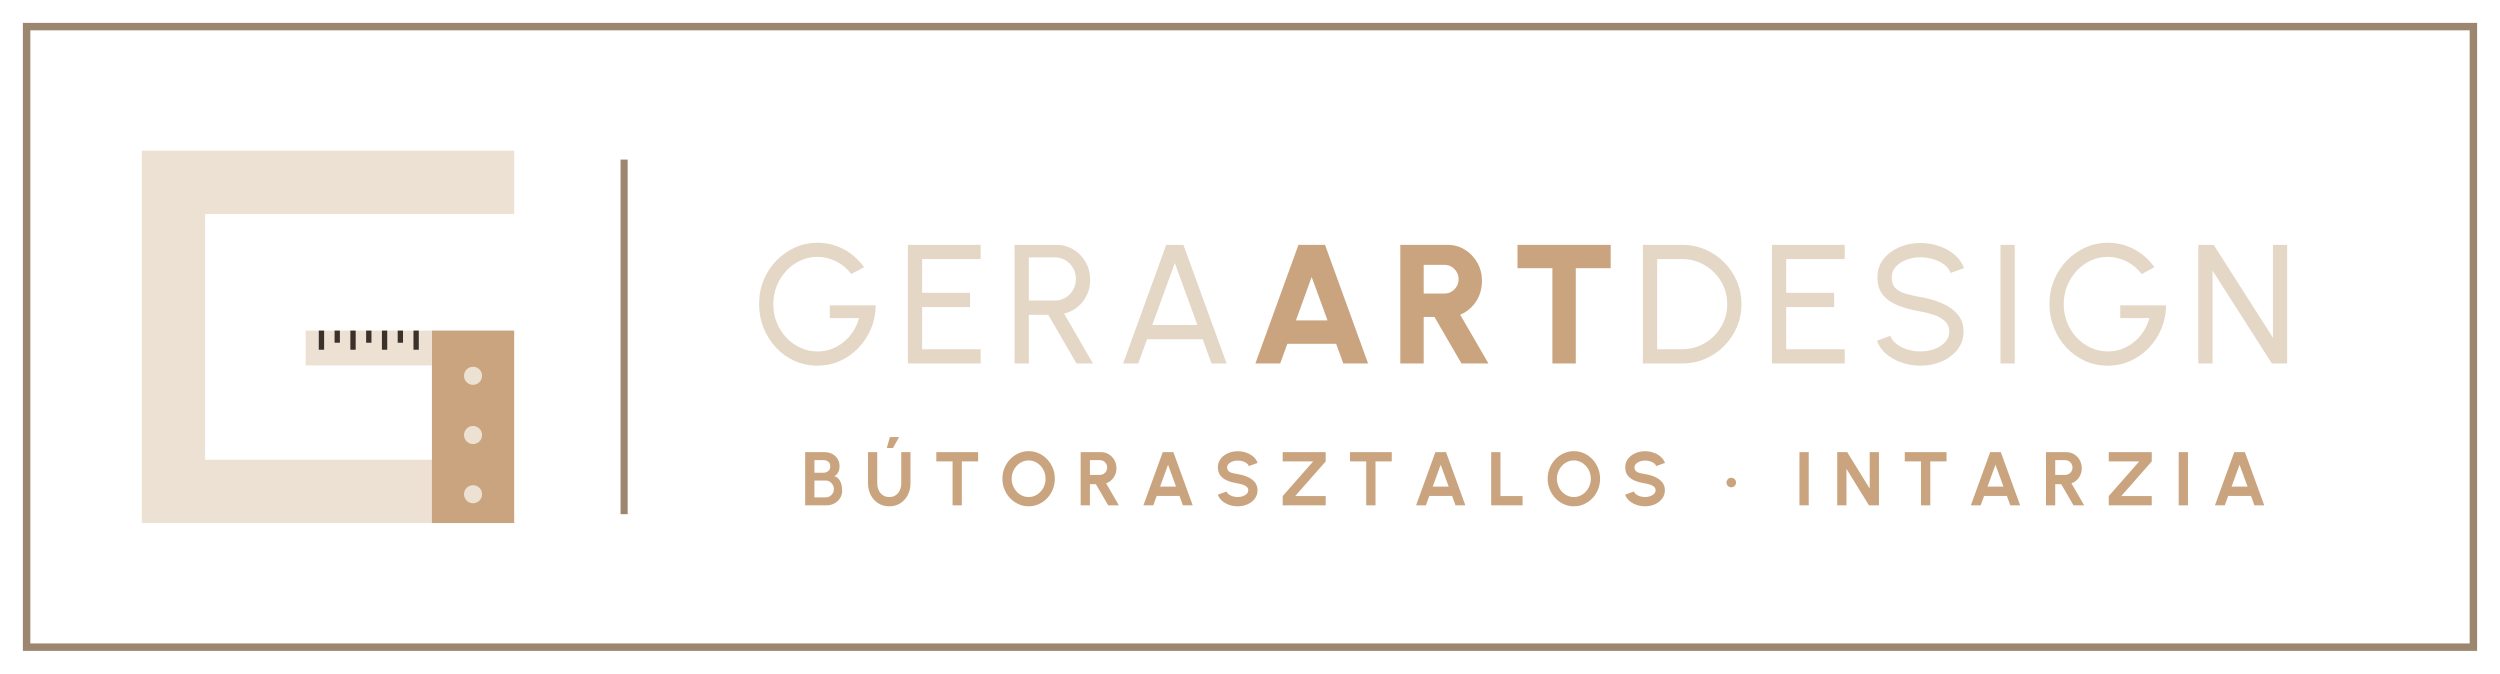
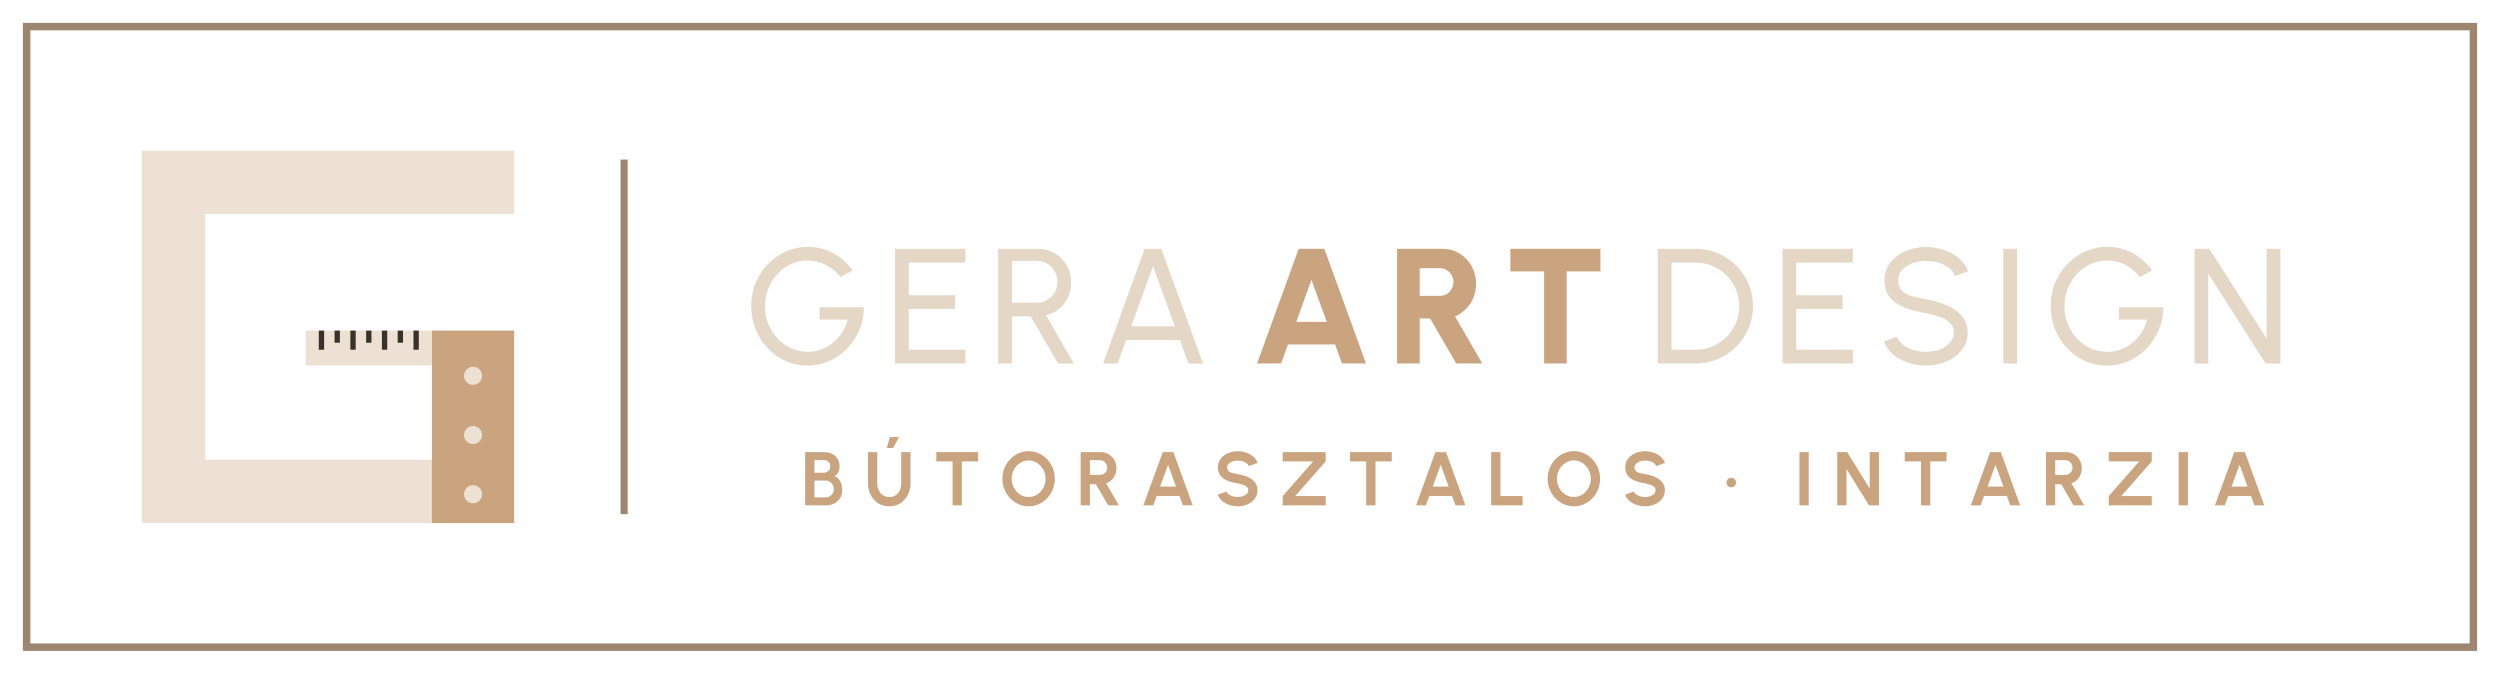
<svg xmlns="http://www.w3.org/2000/svg" viewBox="0 0 282 76" width="282" height="76">
  <rect x="3" y="3" width="276" height="70" fill="none" stroke="#9C8670" stroke-width="0.84" />
  <path d="M58 20.57H19.57V55.43H48.72" fill="none" stroke="#ECE1D2" stroke-width="7.14" />
  <rect x="48.72" y="37.29" width="9.28" height="21.71" fill="#C9A47E" />
  <circle cx="53.36" cy="42.39" r="1.02" fill="#ECE1D2" />
  <circle cx="53.36" cy="49.07" r="1.02" fill="#ECE1D2" />
  <circle cx="53.36" cy="55.75" r="1.02" fill="#ECE1D2" />
  <rect x="34.48" y="37.29" width="14.24" height="3.93" fill="#ECE1D2" />
  <path d="M36.26 37.29v2.16" stroke="#3A312A" stroke-width="0.6" />
  <path d="M38.04 37.29v1.37" stroke="#3A312A" stroke-width="0.6" />
  <path d="M39.82 37.29v2.16" stroke="#3A312A" stroke-width="0.6" />
  <path d="M41.6 37.29v1.37" stroke="#3A312A" stroke-width="0.6" />
  <path d="M43.38 37.29v2.16" stroke="#3A312A" stroke-width="0.6" />
  <path d="M45.16 37.29v1.37" stroke="#3A312A" stroke-width="0.6" />
  <path d="M46.94 37.29v2.16" stroke="#3A312A" stroke-width="0.6" />
  <rect x="70" y="18" width=".8" height="40" fill="#9C8670" />
-   <path d="M92.209 41.249Q90.828 41.249 89.628 40.708Q88.428 40.167 87.532 39.206Q86.635 38.245 86.13 36.988Q85.625 35.73 85.625 34.298Q85.625 32.822 86.155 31.56Q86.685 30.299 87.607 29.36Q88.528 28.422 89.718 27.902Q90.908 27.381 92.235 27.381Q93.749 27.381 95.118 28.086Q96.487 28.791 97.466 30.134L96.032 30.911Q95.299 29.967 94.291 29.471Q93.282 28.975 92.22 28.975Q91.204 28.975 90.302 29.386Q89.4 29.797 88.709 30.531Q88.018 31.265 87.624 32.233Q87.231 33.201 87.231 34.324Q87.231 35.425 87.621 36.39Q88.011 37.354 88.697 38.085Q89.382 38.816 90.29 39.23Q91.197 39.643 92.232 39.643Q93.05 39.643 93.792 39.366Q94.535 39.088 95.159 38.581Q95.783 38.074 96.229 37.386Q96.675 36.698 96.9 35.876H93.605V34.439H98.777Q98.767 35.845 98.249 37.079Q97.731 38.312 96.827 39.25Q95.923 40.188 94.742 40.718Q93.562 41.249 92.209 41.249ZM102.41 41.0V27.618H110.62V29.224H104.015V33.028H109.423V34.634H104.015V39.394H110.62V41.0ZM114.444 41.0V27.618H119.143Q120.218 27.618 121.084 28.145Q121.949 28.672 122.458 29.564Q122.967 30.457 122.967 31.559Q122.967 32.522 122.586 33.314Q122.204 34.106 121.54 34.639Q120.875 35.173 120.032 35.375L123.285 41.0H121.428L118.242 35.508H116.05V41.0ZM116.05 33.903H118.988Q119.638 33.903 120.179 33.58Q120.719 33.258 121.04 32.709Q121.361 32.159 121.361 31.467Q121.361 30.776 121.04 30.226Q120.719 29.676 120.179 29.354Q119.638 29.032 118.988 29.032H116.05ZM131.552 27.618H133.489L138.361 41.0H136.654L135.66 38.266H129.388L128.395 41.0H126.688ZM129.975 36.66H135.066L132.519 29.67Z" fill="#E4D7C6" />
-   <path d="M146.466 27.618H149.462L154.32 41.0H151.523L150.717 38.782H145.212L144.406 41.0H141.609ZM146.179 36.144H149.748L147.956 31.245ZM157.954 41.0V27.618H163.266Q164.361 27.618 165.245 28.168Q166.13 28.717 166.649 29.642Q167.168 30.566 167.168 31.682Q167.168 32.561 166.864 33.311Q166.56 34.061 166.005 34.623Q165.45 35.186 164.71 35.504L167.898 41.0H164.855L161.804 35.747H160.592V41.0ZM160.592 33.109H162.956Q163.387 33.109 163.744 32.89Q164.1 32.671 164.315 32.305Q164.53 31.94 164.53 31.493Q164.53 31.047 164.315 30.681Q164.1 30.315 163.744 30.096Q163.387 29.877 162.956 29.877H160.592ZM181.686 27.618V30.256H177.748V41.0H175.11V30.256H171.173V27.618Z" fill="#C9A47E" />
-   <path d="M185.32 41.0V27.618H189.747Q191.133 27.618 192.346 28.139Q193.559 28.66 194.478 29.582Q195.396 30.505 195.917 31.714Q196.438 32.923 196.438 34.309Q196.438 35.695 195.917 36.904Q195.396 38.113 194.478 39.036Q193.559 39.958 192.346 40.479Q191.133 41.0 189.747 41.0ZM186.926 39.394H189.747Q190.797 39.394 191.718 38.999Q192.639 38.604 193.34 37.905Q194.041 37.206 194.436 36.284Q194.832 35.363 194.832 34.309Q194.832 33.255 194.436 32.335Q194.041 31.414 193.337 30.714Q192.633 30.014 191.716 29.619Q190.799 29.224 189.747 29.224H186.926ZM199.877 41.0V27.618H208.088V29.224H201.483V33.028H206.891V34.634H201.483V39.394H208.088V41.0ZM216.624 41.249Q215.543 41.249 214.539 40.91Q213.534 40.571 212.783 39.941Q212.033 39.31 211.72 38.436L213.225 37.876Q213.415 38.413 213.934 38.81Q214.453 39.206 215.161 39.424Q215.869 39.643 216.624 39.643Q217.481 39.643 218.224 39.361Q218.968 39.079 219.425 38.574Q219.882 38.069 219.882 37.385Q219.882 36.692 219.407 36.244Q218.931 35.796 218.183 35.535Q217.435 35.275 216.624 35.136Q215.242 34.902 214.145 34.478Q213.049 34.055 212.412 33.287Q211.775 32.519 211.775 31.272Q211.775 30.099 212.451 29.232Q213.127 28.366 214.233 27.887Q215.339 27.409 216.624 27.409Q217.681 27.409 218.682 27.74Q219.684 28.071 220.446 28.702Q221.209 29.333 221.543 30.24L220.023 30.789Q219.833 30.244 219.314 29.849Q218.795 29.454 218.091 29.24Q217.387 29.026 216.624 29.026Q215.778 29.017 215.039 29.303Q214.299 29.589 213.84 30.095Q213.381 30.6 213.381 31.272Q213.381 32.072 213.809 32.499Q214.237 32.926 214.972 33.134Q215.706 33.341 216.624 33.506Q217.921 33.723 219.031 34.195Q220.14 34.668 220.814 35.454Q221.488 36.239 221.488 37.385Q221.488 38.551 220.813 39.421Q220.138 40.292 219.033 40.77Q217.928 41.249 216.624 41.249ZM225.656 41.0V27.618H227.262V41.0ZM237.765 41.249Q236.384 41.249 235.184 40.708Q233.985 40.167 233.088 39.206Q232.191 38.245 231.686 36.988Q231.181 35.73 231.181 34.298Q231.181 32.822 231.711 31.56Q232.241 30.299 233.163 29.36Q234.085 28.422 235.275 27.902Q236.465 27.381 237.791 27.381Q239.305 27.381 240.674 28.086Q242.043 28.791 243.022 30.134L241.589 30.911Q240.856 29.967 239.847 29.471Q238.839 28.975 237.777 28.975Q236.76 28.975 235.858 29.386Q234.957 29.797 234.265 30.531Q233.574 31.265 233.18 32.233Q232.787 33.201 232.787 34.324Q232.787 35.425 233.177 36.39Q233.567 37.354 234.253 38.085Q234.939 38.816 235.846 39.23Q236.753 39.643 237.788 39.643Q238.606 39.643 239.348 39.366Q240.091 39.088 240.715 38.581Q241.339 38.074 241.785 37.386Q242.231 36.698 242.456 35.876H239.161V34.439H244.334Q244.323 35.845 243.805 37.079Q243.287 38.312 242.383 39.25Q241.479 40.188 240.299 40.718Q239.119 41.249 237.765 41.249ZM247.966 41.0V27.618H249.706L256.39 38.098V27.618H257.996V41.0H256.264L249.572 30.52V41.0Z" fill="#E4D7C6" />
+   <path d="M91.102 41.24Q89.767 41.24 88.608 40.717Q87.448 40.195 86.582 39.266Q85.715 38.338 85.227 37.122Q84.739 35.907 84.739 34.523Q84.739 33.097 85.251 31.877Q85.763 30.658 86.654 29.751Q87.545 28.845 88.695 28.342Q89.845 27.838 91.127 27.838Q92.59 27.838 93.913 28.52Q95.236 29.201 96.183 30.499L94.797 31.25Q94.088 30.338 93.114 29.859Q92.139 29.379 91.113 29.379Q90.13 29.379 89.259 29.776Q88.388 30.173 87.719 30.883Q87.051 31.592 86.671 32.527Q86.291 33.463 86.291 34.548Q86.291 35.612 86.668 36.545Q87.045 37.477 87.708 38.183Q88.37 38.89 89.247 39.289Q90.124 39.688 91.124 39.688Q91.914 39.688 92.632 39.42Q93.349 39.153 93.952 38.662Q94.555 38.172 94.986 37.507Q95.417 36.842 95.635 36.048H92.451V34.66H97.45Q97.44 36.019 96.939 37.21Q96.438 38.402 95.564 39.309Q94.691 40.216 93.55 40.728Q92.41 41.24 91.102 41.24ZM100.96 41.0V28.068H108.895V29.62H102.512V33.296H107.738V34.848H102.512V39.448H108.895V41.0ZM112.59 41.0V28.068H117.131Q118.17 28.068 119.007 28.577Q119.843 29.086 120.335 29.948Q120.827 30.811 120.827 31.876Q120.827 32.807 120.458 33.572Q120.09 34.338 119.448 34.853Q118.805 35.368 117.991 35.564L121.134 41.0H119.34L116.261 35.693H114.142V41.0ZM114.142 34.141H116.981Q117.61 34.141 118.132 33.83Q118.654 33.518 118.965 32.987Q119.275 32.456 119.275 31.788Q119.275 31.119 118.965 30.588Q118.654 30.057 118.132 29.745Q117.61 29.434 116.981 29.434H114.142ZM129.123 28.068H130.995L135.703 41.0H134.054L133.094 38.358H127.032L126.072 41.0H124.423ZM127.599 36.806H132.52L130.058 30.051Z" fill="#E4D7C6" />
+   <path d="M146.492 28.068H149.387L154.083 41.0H151.379L150.6 38.857H145.281L144.502 41.0H141.798ZM146.215 36.307H149.664L147.932 31.572ZM157.594 41.0V28.068H162.728Q163.786 28.068 164.641 28.599Q165.496 29.129 165.997 30.023Q166.499 30.917 166.499 31.995Q166.499 32.844 166.205 33.569Q165.911 34.294 165.375 34.838Q164.839 35.381 164.124 35.688L167.204 41.0H164.263L161.315 35.924H160.144V41.0ZM160.144 33.374H162.429Q162.845 33.374 163.19 33.163Q163.534 32.951 163.742 32.597Q163.949 32.244 163.949 31.812Q163.949 31.381 163.742 31.028Q163.534 30.674 163.19 30.462Q162.845 30.251 162.429 30.251H160.144ZM180.529 28.068V30.617H176.724V41.0H174.174V30.617H170.37V28.068Z" fill="#C9A47E" />
+   <path d="M186.997 41.0V28.068H191.275Q192.615 28.068 193.787 28.571Q194.96 29.075 195.847 29.966Q196.735 30.857 197.238 32.026Q197.742 33.194 197.742 34.534Q197.742 35.873 197.238 37.042Q196.735 38.21 195.847 39.102Q194.96 39.993 193.787 40.497Q192.615 41.0 191.275 41.0ZM188.549 39.448H191.275Q192.29 39.448 193.18 39.067Q194.07 38.685 194.748 38.009Q195.425 37.333 195.807 36.443Q196.19 35.552 196.19 34.534Q196.19 33.516 195.807 32.626Q195.425 31.736 194.745 31.059Q194.064 30.383 193.178 30.001Q192.292 29.62 191.275 29.62H188.549ZM201.065 41.0V28.068H209V29.62H202.617V33.296H207.843V34.848H202.617V39.448H209V41.0ZM217.25 41.24Q216.205 41.24 215.234 40.913Q214.263 40.585 213.538 39.976Q212.813 39.367 212.511 38.523L213.965 37.981Q214.149 38.5 214.65 38.883Q215.152 39.266 215.836 39.477Q216.52 39.688 217.25 39.688Q218.078 39.688 218.796 39.416Q219.515 39.144 219.957 38.656Q220.399 38.167 220.399 37.507Q220.399 36.837 219.939 36.404Q219.479 35.97 218.756 35.719Q218.034 35.467 217.25 35.333Q215.914 35.107 214.854 34.697Q213.795 34.288 213.179 33.546Q212.564 32.804 212.564 31.599Q212.564 30.465 213.217 29.628Q213.87 28.79 214.939 28.328Q216.008 27.866 217.25 27.866Q218.271 27.866 219.239 28.185Q220.207 28.505 220.944 29.115Q221.681 29.725 222.004 30.602L220.534 31.132Q220.351 30.605 219.849 30.223Q219.347 29.841 218.667 29.635Q217.987 29.428 217.25 29.428Q216.432 29.419 215.717 29.696Q215.003 29.973 214.559 30.461Q214.116 30.949 214.116 31.599Q214.116 32.372 214.53 32.785Q214.943 33.197 215.653 33.398Q216.363 33.599 217.25 33.758Q218.504 33.967 219.576 34.424Q220.648 34.881 221.299 35.64Q221.95 36.399 221.95 37.507Q221.95 38.633 221.298 39.474Q220.646 40.316 219.578 40.778Q218.51 41.24 217.25 41.24ZM225.979 41.0V28.068H227.531V41.0ZM237.681 41.24Q236.346 41.24 235.187 40.717Q234.027 40.195 233.161 39.266Q232.294 38.338 231.806 37.122Q231.318 35.907 231.318 34.523Q231.318 33.097 231.83 31.877Q232.342 30.658 233.233 29.751Q234.124 28.845 235.274 28.342Q236.424 27.838 237.706 27.838Q239.169 27.838 240.492 28.52Q241.815 29.201 242.761 30.499L241.376 31.25Q240.667 30.338 239.693 29.859Q238.718 29.379 237.692 29.379Q236.709 29.379 235.838 29.776Q234.966 30.173 234.298 30.883Q233.63 31.592 233.25 32.527Q232.87 33.463 232.87 34.548Q232.87 35.612 233.247 36.545Q233.624 37.477 234.286 38.183Q234.949 38.89 235.826 39.289Q236.703 39.688 237.703 39.688Q238.493 39.688 239.211 39.42Q239.928 39.153 240.531 38.662Q241.134 38.172 241.565 37.507Q241.996 36.842 242.214 36.048H239.03V34.66H244.029Q244.019 36.019 243.518 37.21Q243.017 38.402 242.143 39.309Q241.27 40.216 240.129 40.728Q238.989 41.24 237.681 41.24ZM247.539 41.0V28.068H249.221L255.68 38.196V28.068H257.232V41.0H255.558L249.091 30.872V41.0Z" fill="#E4D7C6" />
  <path d="M90.822 57.0V51.003H93.007Q93.48 51.003 93.865 51.197Q94.249 51.392 94.475 51.753Q94.701 52.114 94.701 52.61Q94.701 52.828 94.636 53.05Q94.57 53.272 94.437 53.45Q94.304 53.627 94.094 53.712Q94.374 53.781 94.55 53.963Q94.726 54.144 94.824 54.385Q94.921 54.625 94.958 54.876Q94.995 55.128 94.995 55.344Q94.995 55.816 94.759 56.19Q94.524 56.565 94.127 56.782Q93.731 57.0 93.251 57.0ZM91.867 56.105H93.145Q93.399 56.105 93.607 55.98Q93.814 55.855 93.939 55.636Q94.063 55.418 94.063 55.14Q94.063 54.901 93.939 54.687Q93.814 54.473 93.607 54.34Q93.399 54.207 93.145 54.207H91.867ZM91.867 53.327H92.889Q93.204 53.327 93.43 53.129Q93.655 52.931 93.655 52.603Q93.655 52.256 93.43 52.079Q93.204 51.903 92.889 51.903H91.867ZM100.309 57.111Q99.589 57.111 99.049 56.76Q98.508 56.409 98.208 55.816Q97.908 55.222 97.908 54.498V51.003H98.953V54.498Q98.953 54.927 99.113 55.284Q99.272 55.64 99.576 55.853Q99.879 56.066 100.309 56.066Q100.747 56.066 101.048 55.854Q101.349 55.642 101.504 55.285Q101.66 54.928 101.66 54.498V51.003H102.705V54.498Q102.705 55.042 102.535 55.516Q102.364 55.989 102.047 56.349Q101.729 56.709 101.289 56.91Q100.849 57.111 100.309 57.111ZM100.033 50.531 100.375 49.298H101.421L100.73 50.531ZM110.33 51.003V52.048H108.496V57.0H107.451V52.048H105.619V51.003ZM116.029 57.111Q115.42 57.111 114.885 56.869Q114.349 56.627 113.942 56.199Q113.535 55.771 113.304 55.207Q113.073 54.644 113.073 54.001Q113.073 53.359 113.304 52.795Q113.535 52.232 113.942 51.804Q114.349 51.375 114.885 51.133Q115.42 50.891 116.029 50.891Q116.641 50.891 117.177 51.133Q117.712 51.375 118.119 51.804Q118.526 52.232 118.755 52.795Q118.985 53.359 118.985 54.001Q118.985 54.644 118.755 55.207Q118.526 55.771 118.119 56.199Q117.712 56.627 117.177 56.869Q116.641 57.111 116.029 57.111ZM116.029 56.066Q116.424 56.066 116.769 55.903Q117.115 55.74 117.378 55.456Q117.642 55.171 117.791 54.798Q117.939 54.425 117.939 54.001Q117.939 53.576 117.79 53.202Q117.64 52.828 117.377 52.545Q117.113 52.261 116.768 52.099Q116.422 51.936 116.029 51.936Q115.633 51.936 115.288 52.099Q114.943 52.262 114.679 52.547Q114.415 52.831 114.267 53.204Q114.118 53.578 114.118 54.001Q114.118 54.428 114.267 54.801Q114.417 55.174 114.68 55.459Q114.944 55.743 115.29 55.905Q115.635 56.066 116.029 56.066ZM121.898 57.0V51.003H124.197Q124.685 51.003 125.079 51.246Q125.473 51.489 125.704 51.899Q125.935 52.309 125.935 52.808Q125.935 53.213 125.789 53.554Q125.642 53.896 125.379 54.144Q125.116 54.392 124.771 54.52L126.208 57.0H125.002L123.616 54.614H122.943V57.0ZM122.943 53.569H124.079Q124.301 53.569 124.485 53.457Q124.669 53.345 124.78 53.157Q124.89 52.968 124.89 52.736Q124.89 52.503 124.78 52.315Q124.669 52.126 124.485 52.015Q124.301 51.903 124.079 51.903H122.943ZM131.157 51.003H132.359L134.538 57.0H133.429L133.043 55.938H130.474L130.088 57.0H128.979ZM130.857 54.892H132.659L131.755 52.419ZM139.611 57.111Q139.115 57.111 138.657 56.954Q138.2 56.798 137.858 56.504Q137.515 56.21 137.367 55.802L138.348 55.439Q138.409 55.613 138.593 55.755Q138.777 55.897 139.042 55.981Q139.307 56.066 139.611 56.066Q139.922 56.066 140.194 55.969Q140.466 55.873 140.635 55.7Q140.803 55.528 140.803 55.297Q140.803 55.061 140.628 54.908Q140.452 54.755 140.178 54.665Q139.904 54.575 139.611 54.528Q138.974 54.43 138.468 54.225Q137.962 54.019 137.67 53.654Q137.377 53.288 137.377 52.714Q137.377 52.167 137.688 51.76Q137.999 51.352 138.509 51.125Q139.019 50.899 139.611 50.899Q140.103 50.899 140.561 51.054Q141.019 51.209 141.364 51.505Q141.709 51.8 141.859 52.216L140.874 52.572Q140.813 52.397 140.63 52.257Q140.446 52.116 140.181 52.034Q139.917 51.951 139.611 51.951Q139.307 51.947 139.036 52.046Q138.765 52.144 138.594 52.317Q138.423 52.489 138.423 52.714Q138.423 52.999 138.583 53.145Q138.743 53.292 139.012 53.358Q139.281 53.425 139.611 53.479Q140.213 53.572 140.723 53.795Q141.232 54.018 141.54 54.389Q141.848 54.76 141.848 55.297Q141.848 55.841 141.539 56.25Q141.229 56.658 140.721 56.885Q140.212 57.111 139.611 57.111ZM144.688 57.0V55.955L148.126 52.048H144.688V51.003H149.537V52.048L146.099 55.955H149.537V57.0ZM156.99 51.003V52.048H155.156V57.0H154.111V52.048H152.279V51.003ZM161.911 51.003H163.113L165.292 57.0H164.183L163.797 55.938H161.228L160.842 57.0H159.733ZM161.611 54.892H163.413L162.509 52.419ZM168.207 57.0V51.003H169.252V55.955H171.747V57.0ZM177.533 57.111Q176.924 57.111 176.389 56.869Q175.853 56.627 175.446 56.199Q175.039 55.771 174.808 55.207Q174.577 54.644 174.577 54.001Q174.577 53.359 174.808 52.795Q175.039 52.232 175.446 51.804Q175.853 51.375 176.389 51.133Q176.924 50.891 177.533 50.891Q178.145 50.891 178.681 51.133Q179.216 51.375 179.623 51.804Q180.03 52.232 180.259 52.795Q180.489 53.359 180.489 54.001Q180.489 54.644 180.259 55.207Q180.03 55.771 179.623 56.199Q179.216 56.627 178.681 56.869Q178.145 57.111 177.533 57.111ZM177.533 56.066Q177.928 56.066 178.273 55.903Q178.619 55.74 178.882 55.456Q179.146 55.171 179.295 54.798Q179.443 54.425 179.443 54.001Q179.443 53.576 179.294 53.202Q179.144 52.828 178.881 52.545Q178.617 52.261 178.272 52.099Q177.926 51.936 177.533 51.936Q177.137 51.936 176.792 52.099Q176.446 52.262 176.183 52.547Q175.919 52.831 175.771 53.204Q175.622 53.578 175.622 54.001Q175.622 54.428 175.771 54.801Q175.921 55.174 176.184 55.459Q176.448 55.743 176.793 55.905Q177.139 56.066 177.533 56.066ZM185.56 57.111Q185.064 57.111 184.607 56.954Q184.149 56.798 183.807 56.504Q183.464 56.21 183.316 55.802L184.298 55.439Q184.358 55.613 184.542 55.755Q184.726 55.897 184.991 55.981Q185.257 56.066 185.56 56.066Q185.871 56.066 186.144 55.969Q186.416 55.873 186.584 55.7Q186.752 55.528 186.752 55.297Q186.752 55.061 186.577 54.908Q186.401 54.755 186.127 54.665Q185.853 54.575 185.56 54.528Q184.923 54.43 184.417 54.225Q183.911 54.019 183.619 53.654Q183.326 53.288 183.326 52.714Q183.326 52.167 183.637 51.76Q183.948 51.352 184.458 51.125Q184.968 50.899 185.56 50.899Q186.052 50.899 186.511 51.054Q186.969 51.209 187.313 51.505Q187.658 51.8 187.808 52.216L186.823 52.572Q186.763 52.397 186.579 52.257Q186.395 52.116 186.13 52.034Q185.866 51.951 185.56 51.951Q185.257 51.947 184.985 52.046Q184.714 52.144 184.543 52.317Q184.372 52.489 184.372 52.714Q184.372 52.999 184.532 53.145Q184.692 53.292 184.961 53.358Q185.231 53.425 185.56 53.479Q186.162 53.572 186.672 53.795Q187.181 54.018 187.489 54.389Q187.798 54.76 187.798 55.297Q187.798 55.841 187.488 56.25Q187.178 56.658 186.67 56.885Q186.161 57.111 185.56 57.111ZM195.286 54.967Q195.061 54.967 194.905 54.811Q194.75 54.655 194.75 54.428Q194.75 54.208 194.905 54.05Q195.061 53.892 195.286 53.892Q195.509 53.892 195.667 54.05Q195.825 54.208 195.825 54.428Q195.825 54.655 195.667 54.811Q195.509 54.967 195.286 54.967ZM202.979 57.0V51.003H204.024V57.0ZM207.237 57.0V51.003H208.367L210.901 55.111V51.003H211.946V57.0H210.818L208.283 52.891V57.0ZM219.569 51.003V52.048H217.736V57.0H216.69V52.048H214.858V51.003ZM224.49 51.003H225.692L227.871 57.0H226.762L226.376 55.938H223.807L223.421 57.0H222.312ZM224.19 54.892H225.992L225.088 52.419ZM230.786 57.0V51.003H233.085Q233.573 51.003 233.967 51.246Q234.361 51.489 234.592 51.899Q234.824 52.309 234.824 52.808Q234.824 53.213 234.677 53.554Q234.531 53.896 234.267 54.144Q234.004 54.392 233.659 54.52L235.096 57.0H233.89L232.505 54.614H231.831V57.0ZM231.831 53.569H232.967Q233.189 53.569 233.373 53.457Q233.558 53.345 233.668 53.157Q233.778 52.968 233.778 52.736Q233.778 52.503 233.668 52.315Q233.558 52.126 233.373 52.015Q233.189 51.903 232.967 51.903H231.831ZM237.867 57.0V55.955L241.306 52.048H237.867V51.003H242.717V52.048L239.278 55.955H242.717V57.0ZM245.758 57.0V51.003H246.803V57.0ZM252.023 51.003H253.225L255.404 57.0H254.295L253.909 55.938H251.34L250.954 57.0H249.845ZM251.723 54.892H253.525L252.621 52.419Z" fill="#C9A47E" />
</svg>
